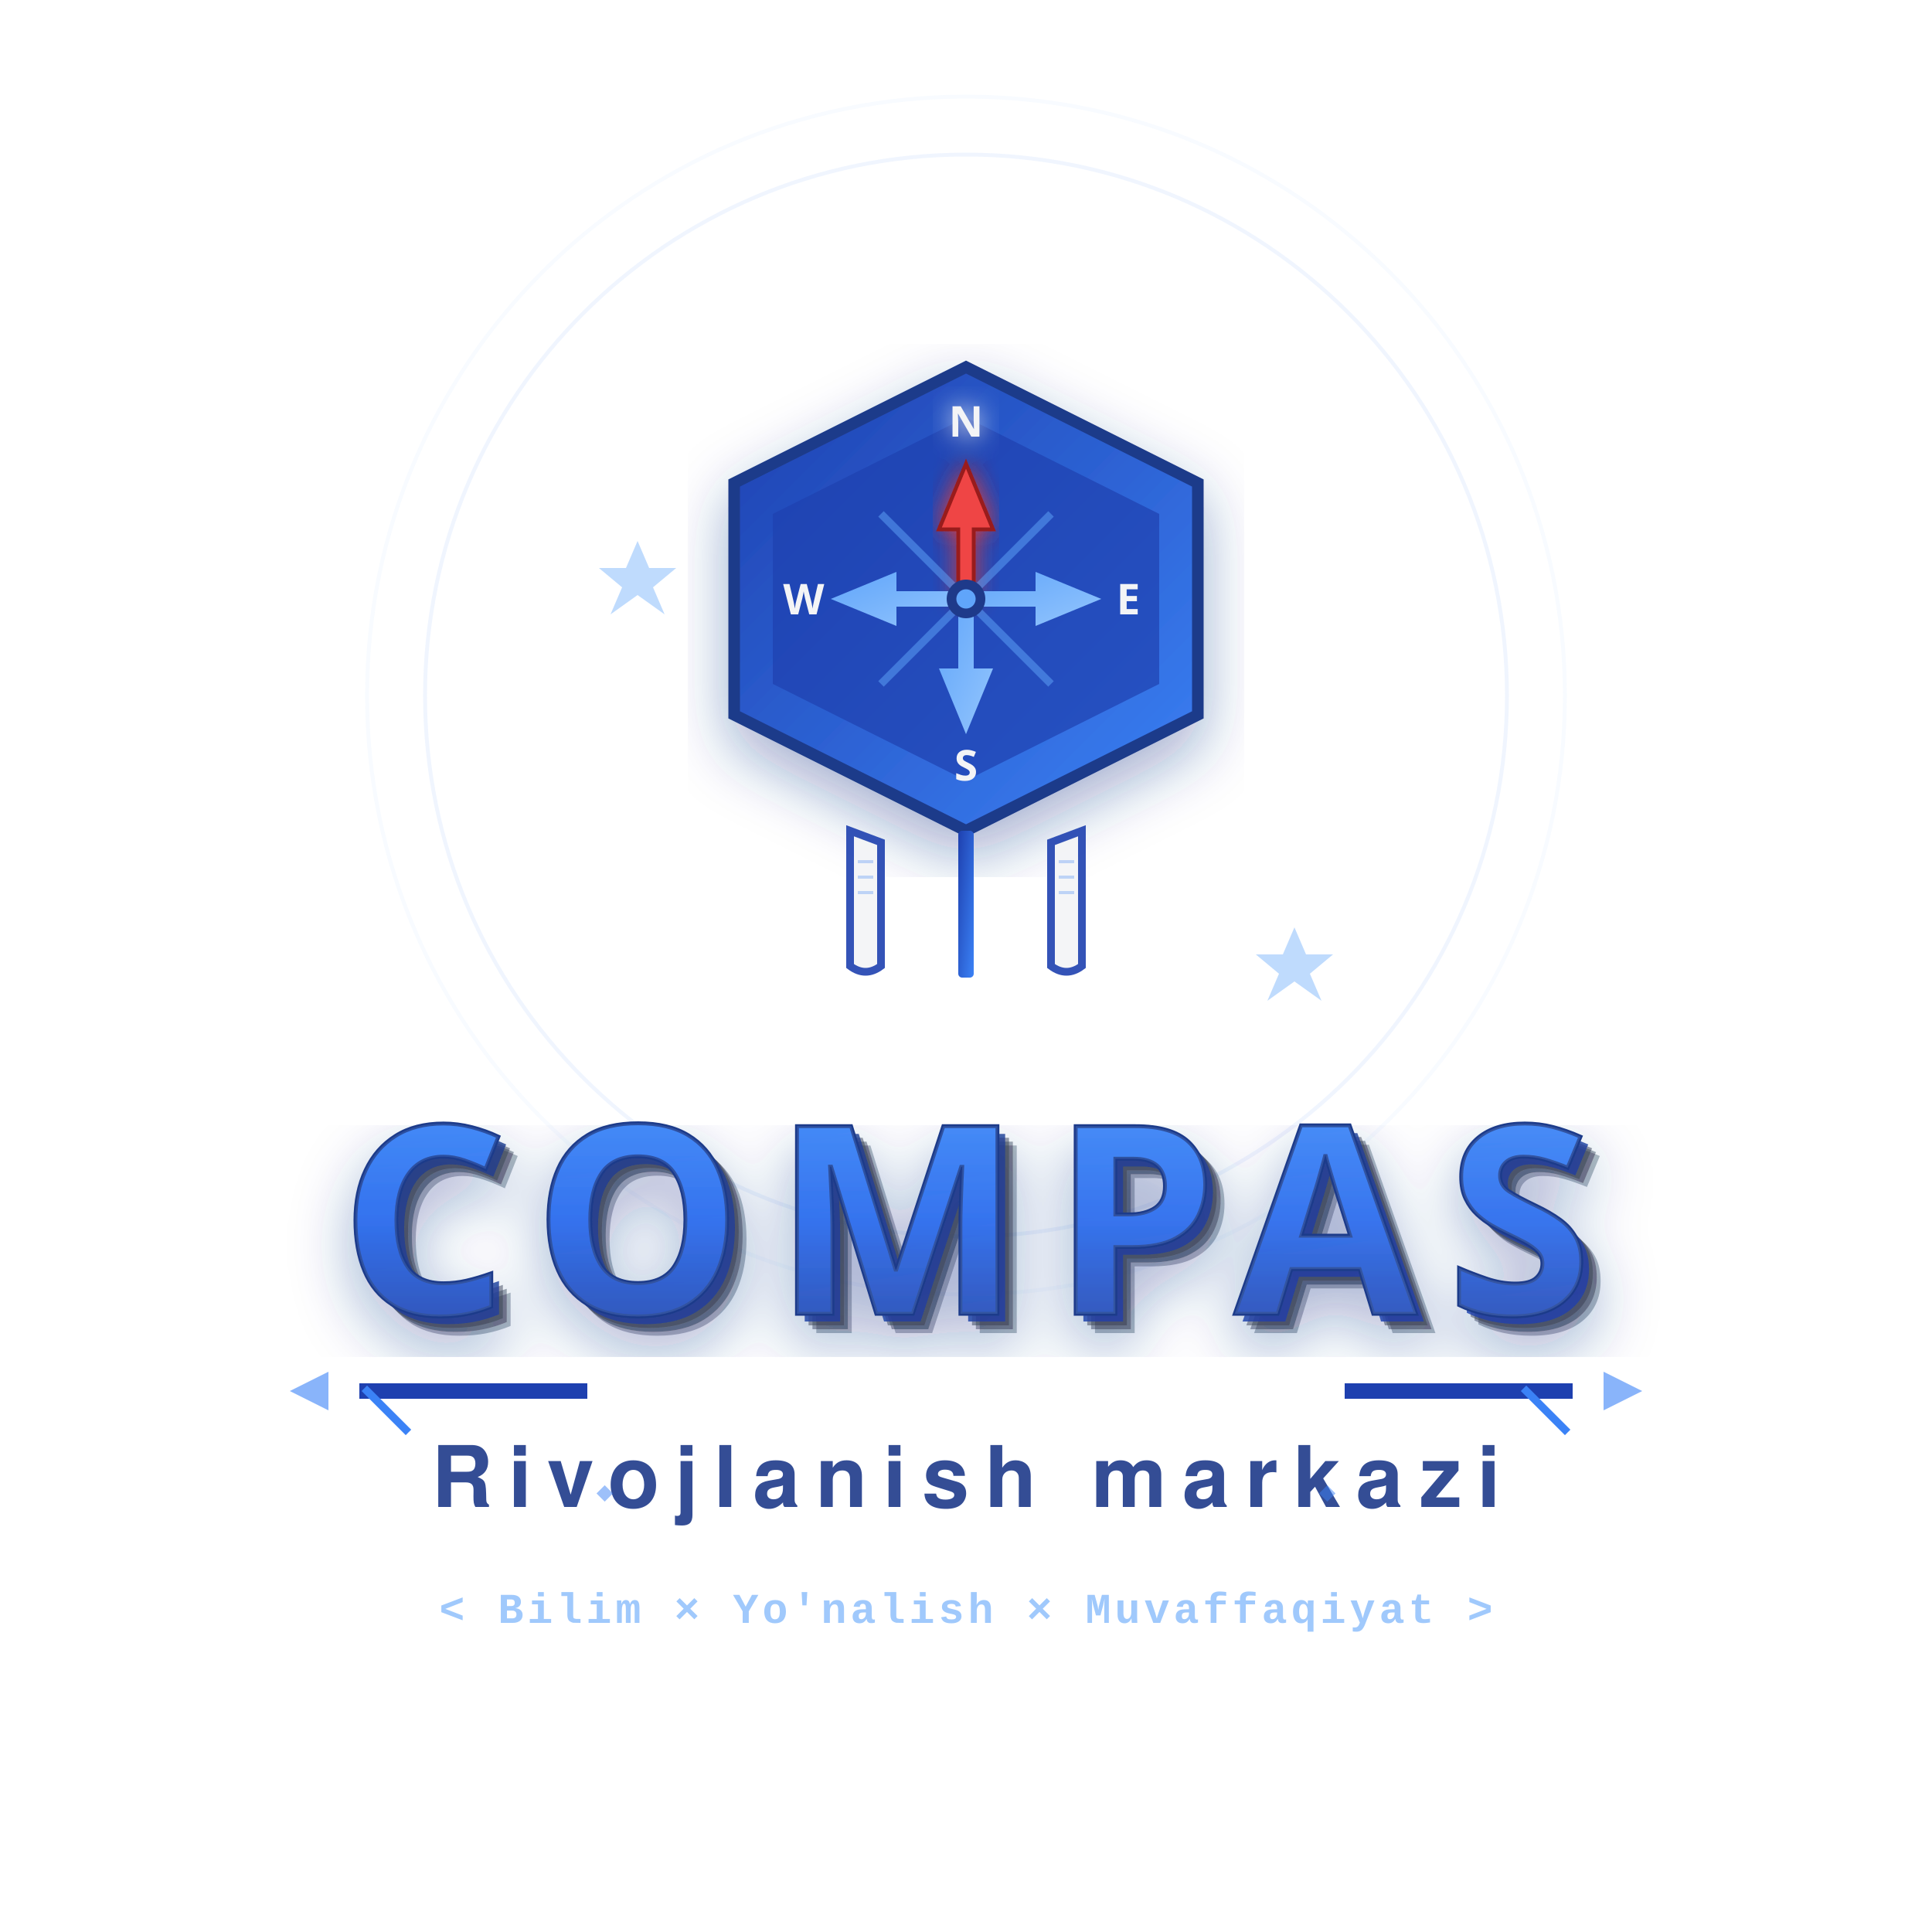
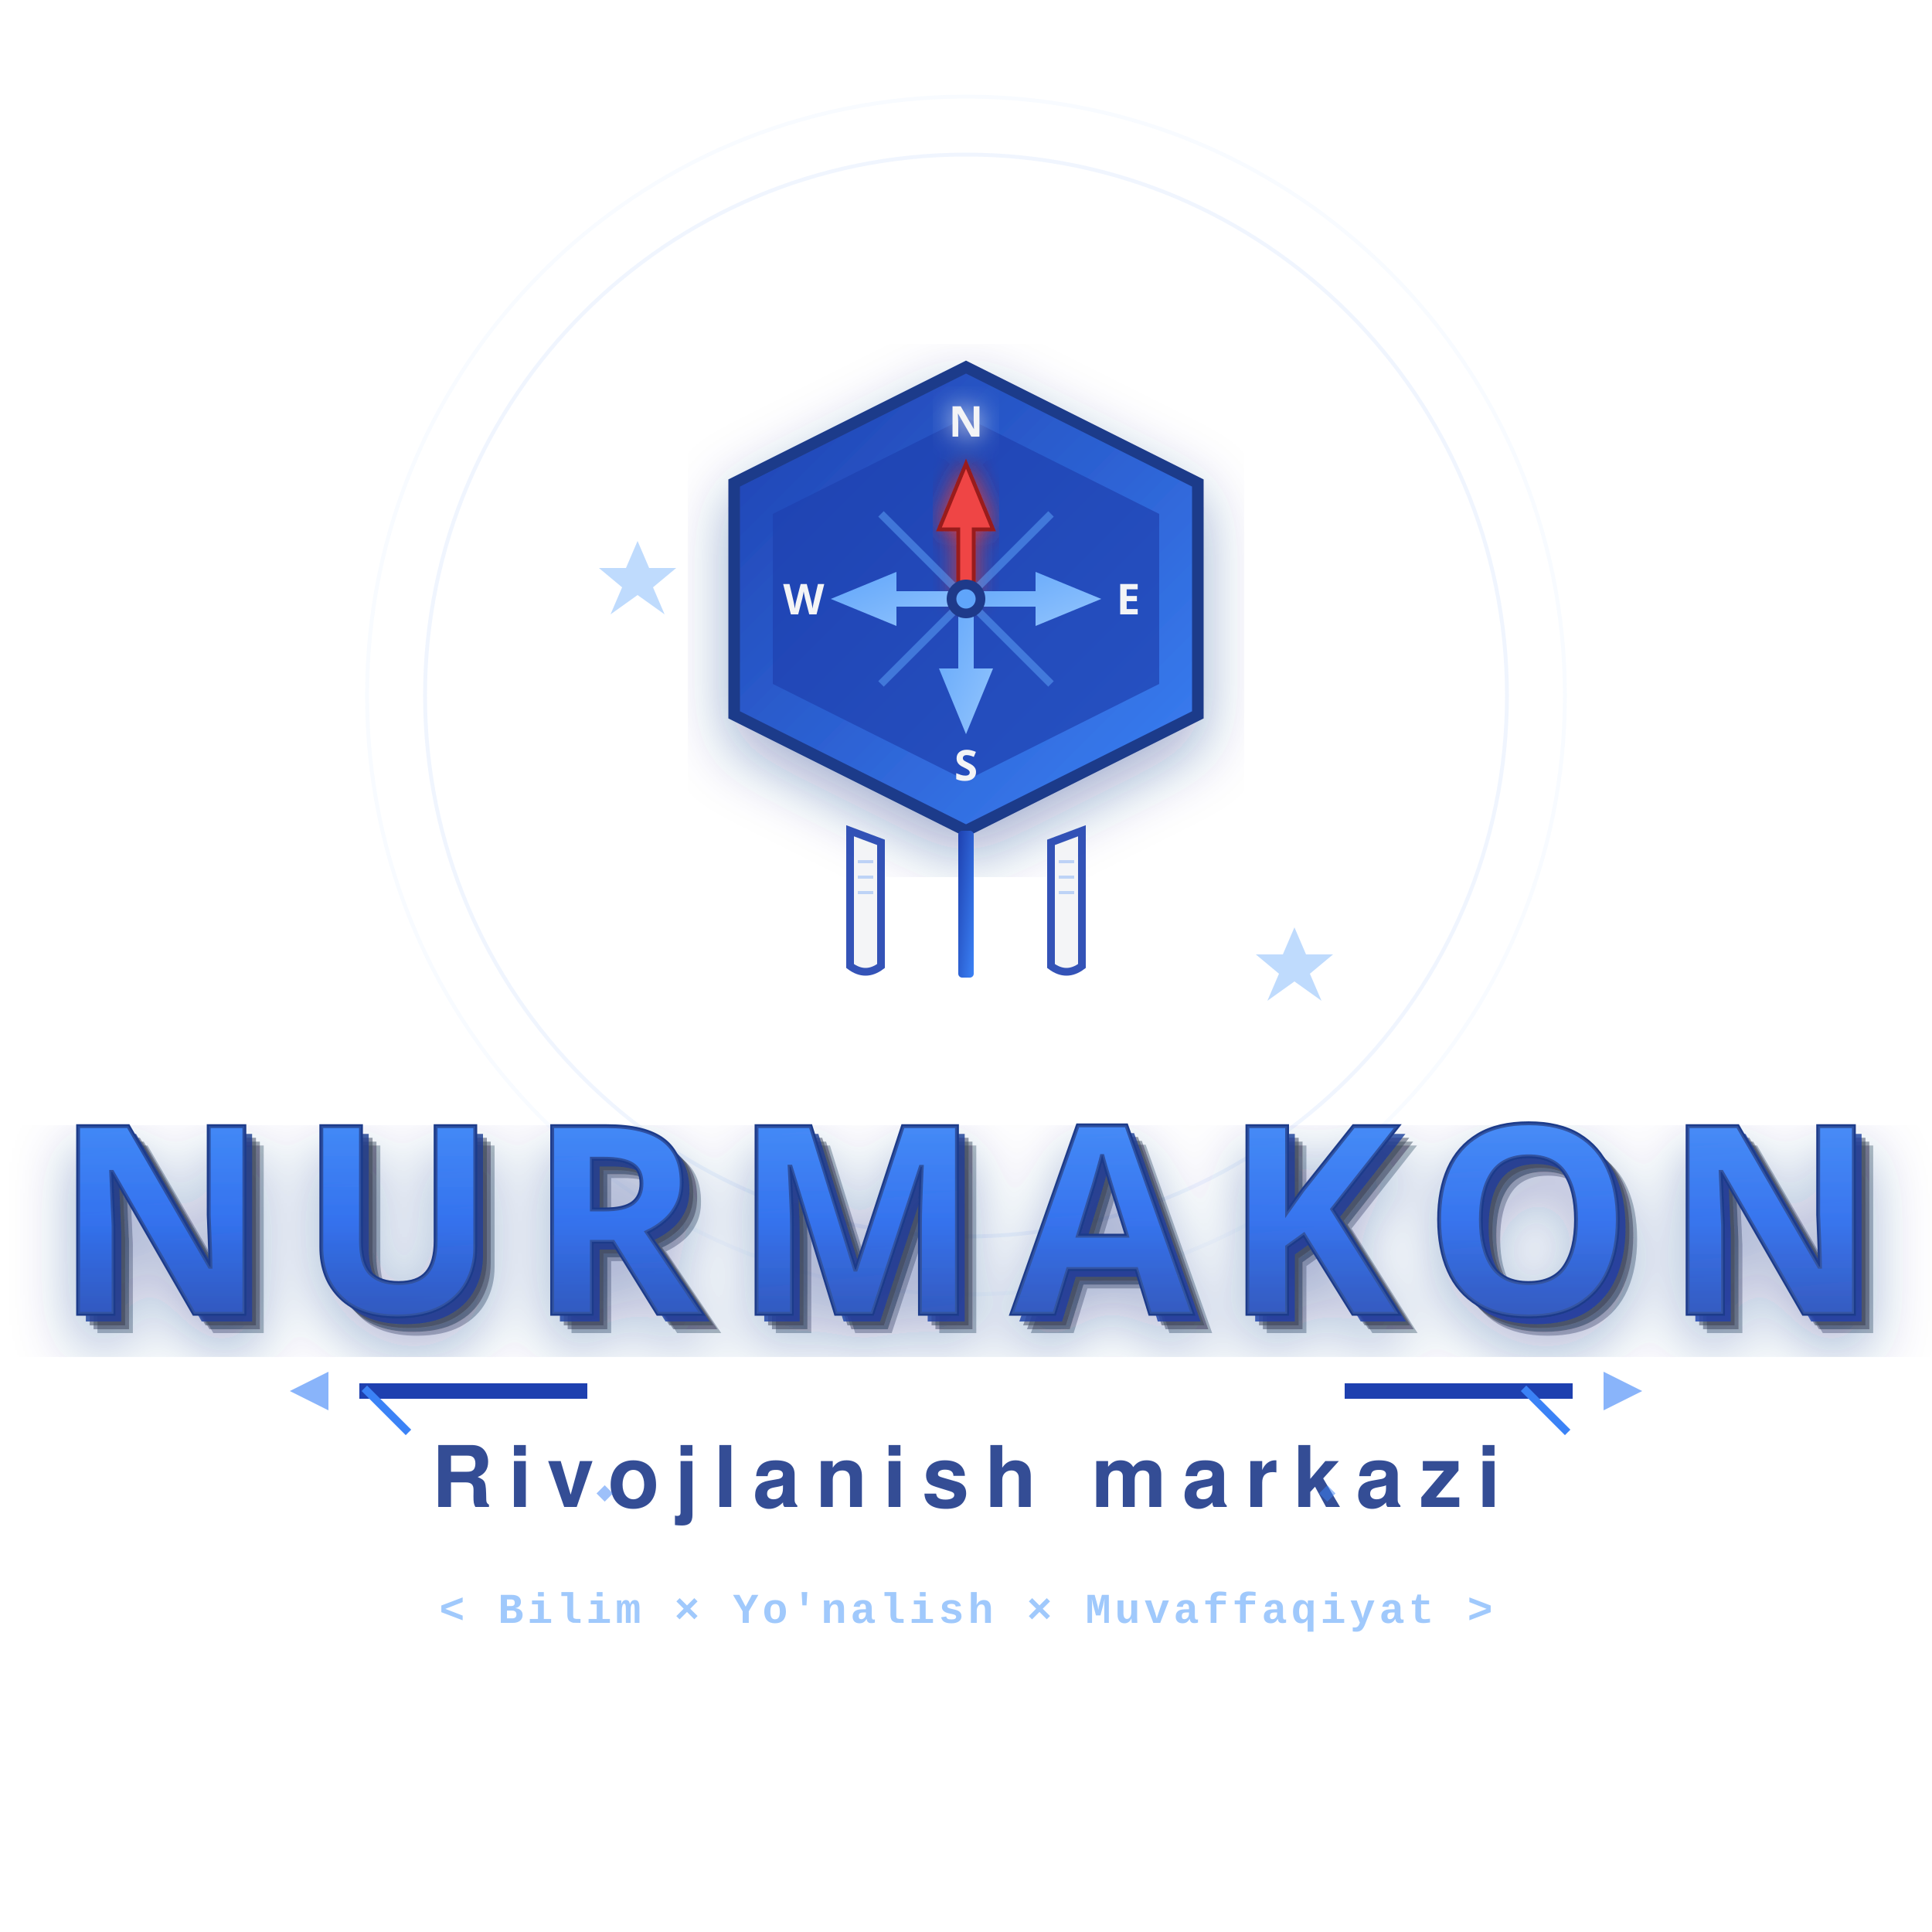
<svg xmlns="http://www.w3.org/2000/svg" width="500" height="500" viewBox="0 0 500 500">
  <defs>
    <linearGradient id="textTop" x1="0%" y1="0%" x2="0%" y2="100%">
      <stop offset="0%" style="stop-color:#3b82f6;stop-opacity:1" />
      <stop offset="50%" style="stop-color:#2563eb;stop-opacity:1" />
      <stop offset="100%" style="stop-color:#1e40af;stop-opacity:1" />
    </linearGradient>
    <linearGradient id="textSide" x1="0%" y1="0%" x2="100%" y2="100%">
      <stop offset="0%" style="stop-color:#1e3a8a;stop-opacity:1" />
      <stop offset="100%" style="stop-color:#1e40af;stop-opacity:1" />
    </linearGradient>
    <linearGradient id="iconGrad" x1="0%" y1="0%" x2="100%" y2="100%">
      <stop offset="0%" style="stop-color:#1e40af;stop-opacity:1" />
      <stop offset="100%" style="stop-color:#3b82f6;stop-opacity:1" />
    </linearGradient>
    <linearGradient id="lightBlue" x1="0%" y1="0%" x2="100%" y2="100%">
      <stop offset="0%" style="stop-color:#60a5fa;stop-opacity:1" />
      <stop offset="100%" style="stop-color:#93c5fd;stop-opacity:1" />
    </linearGradient>
    <filter id="shadow">
      <feDropShadow dx="0" dy="6" stdDeviation="8" flood-opacity="0.4" flood-color="#1e3a8a" />
    </filter>
    <filter id="glow">
      <feGaussianBlur stdDeviation="3" result="coloredBlur" />
      <feMerge>
        <feMergeNode in="coloredBlur" />
        <feMergeNode in="SourceGraphic" />
      </feMerge>
    </filter>
  </defs>
  <circle cx="250" cy="180" r="140" fill="none" stroke="#3b82f6" stroke-width="1" opacity="0.08" />
  <circle cx="250" cy="180" r="155" fill="none" stroke="#60a5fa" stroke-width="1" opacity="0.05" />
  <g filter="url(#shadow)">
    <path d="M 250 95 L 310 125 L 310 185 L 250 215 L 190 185 L 190 125 Z" fill="url(#iconGrad)" stroke="#1e3a8a" stroke-width="3" />
  </g>
  <path d="M 250 108 L 300 133 L 300 177 L 250 202 L 200 177 L 200 133 Z" fill="#1e40af" opacity="0.7" />
  <g transform="translate(250, 155)">
    <g filter="url(#glow)">
      <path d="M 0 -35 L -7 -18 L -2 -18 L -2 0 L 2 0 L 2 -18 L 7 -18 Z" fill="#ef4444" stroke="#991b1b" stroke-width="1" />
      <text x="0" y="-42" font-family="'Montserrat', sans-serif" font-size="11" font-weight="700" fill="#f3f4f6" text-anchor="middle">N</text>
    </g>
    <path d="M 35 0 L 18 -7 L 18 -2 L 0 -2 L 0 2 L 18 2 L 18 7 Z" fill="url(#lightBlue)" />
    <text x="42" y="4" font-family="'Montserrat', sans-serif" font-size="11" font-weight="700" fill="#f3f4f6" text-anchor="middle">E</text>
    <path d="M 0 35 L -7 18 L -2 18 L -2 0 L 2 0 L 2 18 L 7 18 Z" fill="url(#lightBlue)" />
    <text x="0" y="47" font-family="'Montserrat', sans-serif" font-size="11" font-weight="700" fill="#f3f4f6" text-anchor="middle">S</text>
    <path d="M -35 0 L -18 -7 L -18 -2 L 0 -2 L 0 2 L -18 2 L -18 7 Z" fill="url(#lightBlue)" />
    <text x="-42" y="4" font-family="'Montserrat', sans-serif" font-size="11" font-weight="700" fill="#f3f4f6" text-anchor="middle">W</text>
    <line x1="0" y1="0" x2="22" y2="-22" stroke="#60a5fa" stroke-width="2" opacity="0.5" />
    <line x1="0" y1="0" x2="22" y2="22" stroke="#60a5fa" stroke-width="2" opacity="0.5" />
    <line x1="0" y1="0" x2="-22" y2="22" stroke="#60a5fa" stroke-width="2" opacity="0.5" />
    <line x1="0" y1="0" x2="-22" y2="-22" stroke="#60a5fa" stroke-width="2" opacity="0.5" />
    <circle cx="0" cy="0" r="5" fill="#1e3a8a" />
    <circle cx="0" cy="0" r="2.5" fill="#60a5fa" />
  </g>
  <g transform="translate(250, 215)">
    <path d="M -30 0 L -30 35 Q -26 38 -22 35 L -22 3 Z" fill="#f3f4f6" stroke="#1e40af" stroke-width="2" opacity="0.9" />
    <path d="M 30 0 L 30 35 Q 26 38 22 35 L 22 3 Z" fill="#f3f4f6" stroke="#1e40af" stroke-width="2" opacity="0.9" />
    <rect x="-2" y="0" width="4" height="38" fill="url(#iconGrad)" rx="1" />
    <line x1="-28" y1="8" x2="-24" y2="8" stroke="#3b82f6" stroke-width="0.8" opacity="0.3" />
    <line x1="-28" y1="12" x2="-24" y2="12" stroke="#3b82f6" stroke-width="0.8" opacity="0.3" />
    <line x1="-28" y1="16" x2="-24" y2="16" stroke="#3b82f6" stroke-width="0.8" opacity="0.3" />
    <line x1="24" y1="8" x2="28" y2="8" stroke="#3b82f6" stroke-width="0.8" opacity="0.3" />
    <line x1="24" y1="12" x2="28" y2="12" stroke="#3b82f6" stroke-width="0.8" opacity="0.3" />
    <line x1="24" y1="16" x2="28" y2="16" stroke="#3b82f6" stroke-width="0.8" opacity="0.3" />
  </g>
  <g fill="#60a5fa" opacity="0.4">
    <polygon points="165,140 168,147 175,147 169,152 172,159 165,154 158,159 161,152 155,147 162,147" />
    <polygon points="335,240 338,247 345,247 339,252 342,259 335,254 328,259 331,252 325,247 332,247" />
  </g>
  <g filter="url(#shadow)">
    <text x="255" y="345" font-family="'Bebas Neue', 'Impact', 'Arial Black', sans-serif" font-size="68" font-weight="900" fill="#0f172a" text-anchor="middle" letter-spacing="8" opacity="0.3">
-       COMPAS
+       NURMAKON
    </text>
    <text x="254" y="344" font-family="'Bebas Neue', 'Impact', 'Arial Black', sans-serif" font-size="68" font-weight="900" fill="#1e293b" text-anchor="middle" letter-spacing="8" opacity="0.4">
-       COMPAS
+       NURMAKON
    </text>
    <text x="253" y="343" font-family="'Bebas Neue', 'Impact', 'Arial Black', sans-serif" font-size="68" font-weight="900" fill="#334155" text-anchor="middle" letter-spacing="8" opacity="0.5">
-       COMPAS
+       NURMAKON
    </text>
    <text x="252" y="342" font-family="'Bebas Neue', 'Impact', 'Arial Black', sans-serif" font-size="68" font-weight="900" fill="url(#textSide)" text-anchor="middle" letter-spacing="8" opacity="0.8">
-       COMPAS
+       NURMAKON
    </text>
    <text x="250" y="340" font-family="'Bebas Neue', 'Impact', 'Arial Black', sans-serif" font-size="68" font-weight="900" fill="url(#textTop)" text-anchor="middle" letter-spacing="8" stroke="#1e3a8a" stroke-width="1">
-       COMPAS
+       NURMAKON
    </text>
    <text x="250" y="340" font-family="'Bebas Neue', 'Impact', 'Arial Black', sans-serif" font-size="68" font-weight="900" fill="url(#lightBlue)" text-anchor="middle" letter-spacing="8" opacity="0.2" style="clip-path: polygon(0 0, 100% 0, 100% 40%, 0 40%)">
-       COMPAS
+       NURMAKON
    </text>
  </g>
  <g stroke-linecap="square">
    <line x1="95" y1="360" x2="150" y2="360" stroke="#1e40af" stroke-width="4" />
    <line x1="95" y1="360" x2="105" y2="370" stroke="#3b82f6" stroke-width="2" />
    <line x1="350" y1="360" x2="405" y2="360" stroke="#1e40af" stroke-width="4" />
    <line x1="395" y1="360" x2="405" y2="370" stroke="#3b82f6" stroke-width="2" />
  </g>
  <polygon points="75,360 85,355 85,365" fill="#3b82f6" opacity="0.6" />
  <polygon points="425,360 415,355 415,365" fill="#3b82f6" opacity="0.6" />
  <text x="250" y="390" font-family="'Montserrat', 'Helvetica', sans-serif" font-size="22" font-weight="700" fill="#1e3a8a" text-anchor="middle" letter-spacing="4" opacity="0.9">
    Rivojlanish markazi
  </text>
  <g opacity="0.5">
    <rect x="155" y="385" width="3" height="3" fill="#3b82f6" transform="rotate(45 156.5 386.5)" />
    <rect x="342" y="385" width="3" height="3" fill="#3b82f6" transform="rotate(45 343.5 386.5)" />
  </g>
  <g opacity="0.6">
    <text x="250" y="420" font-family="'Courier New', monospace" font-size="11" font-weight="600" fill="#60a5fa" text-anchor="middle" letter-spacing="1">
      &lt; Bilim × Yo'nalish × Muvaffaqiyat &gt;
    </text>
  </g>
</svg>
